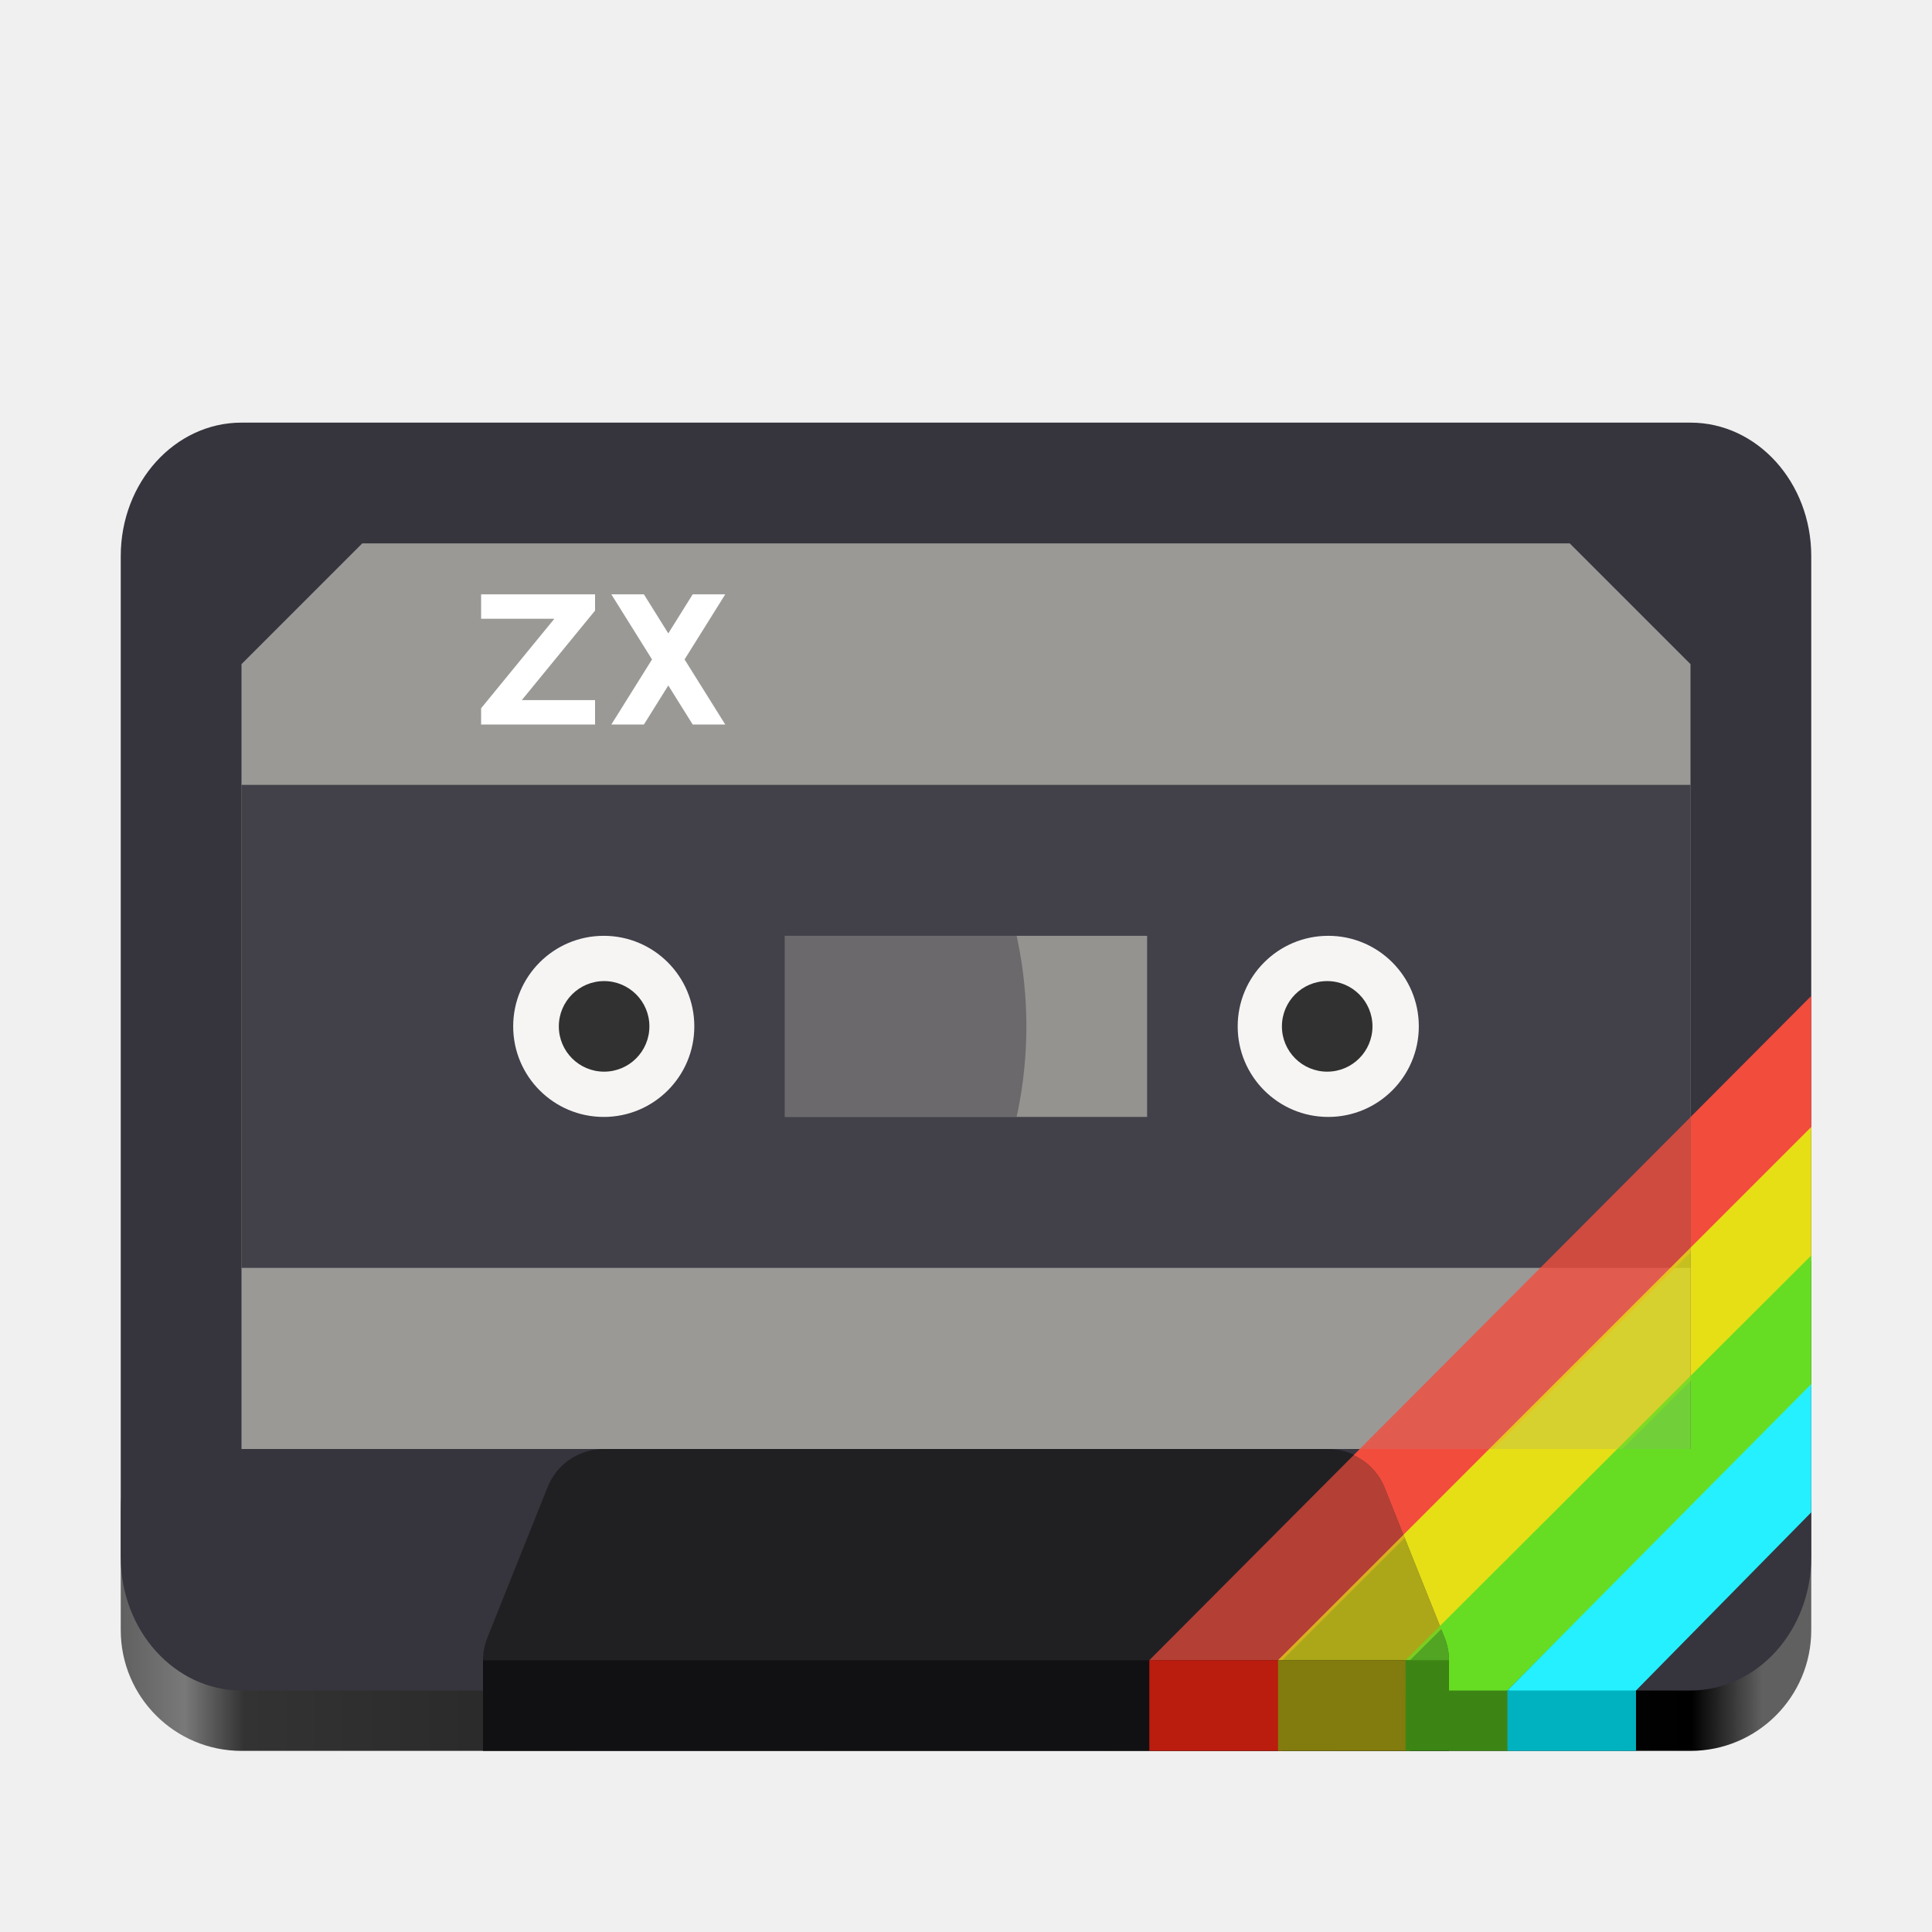
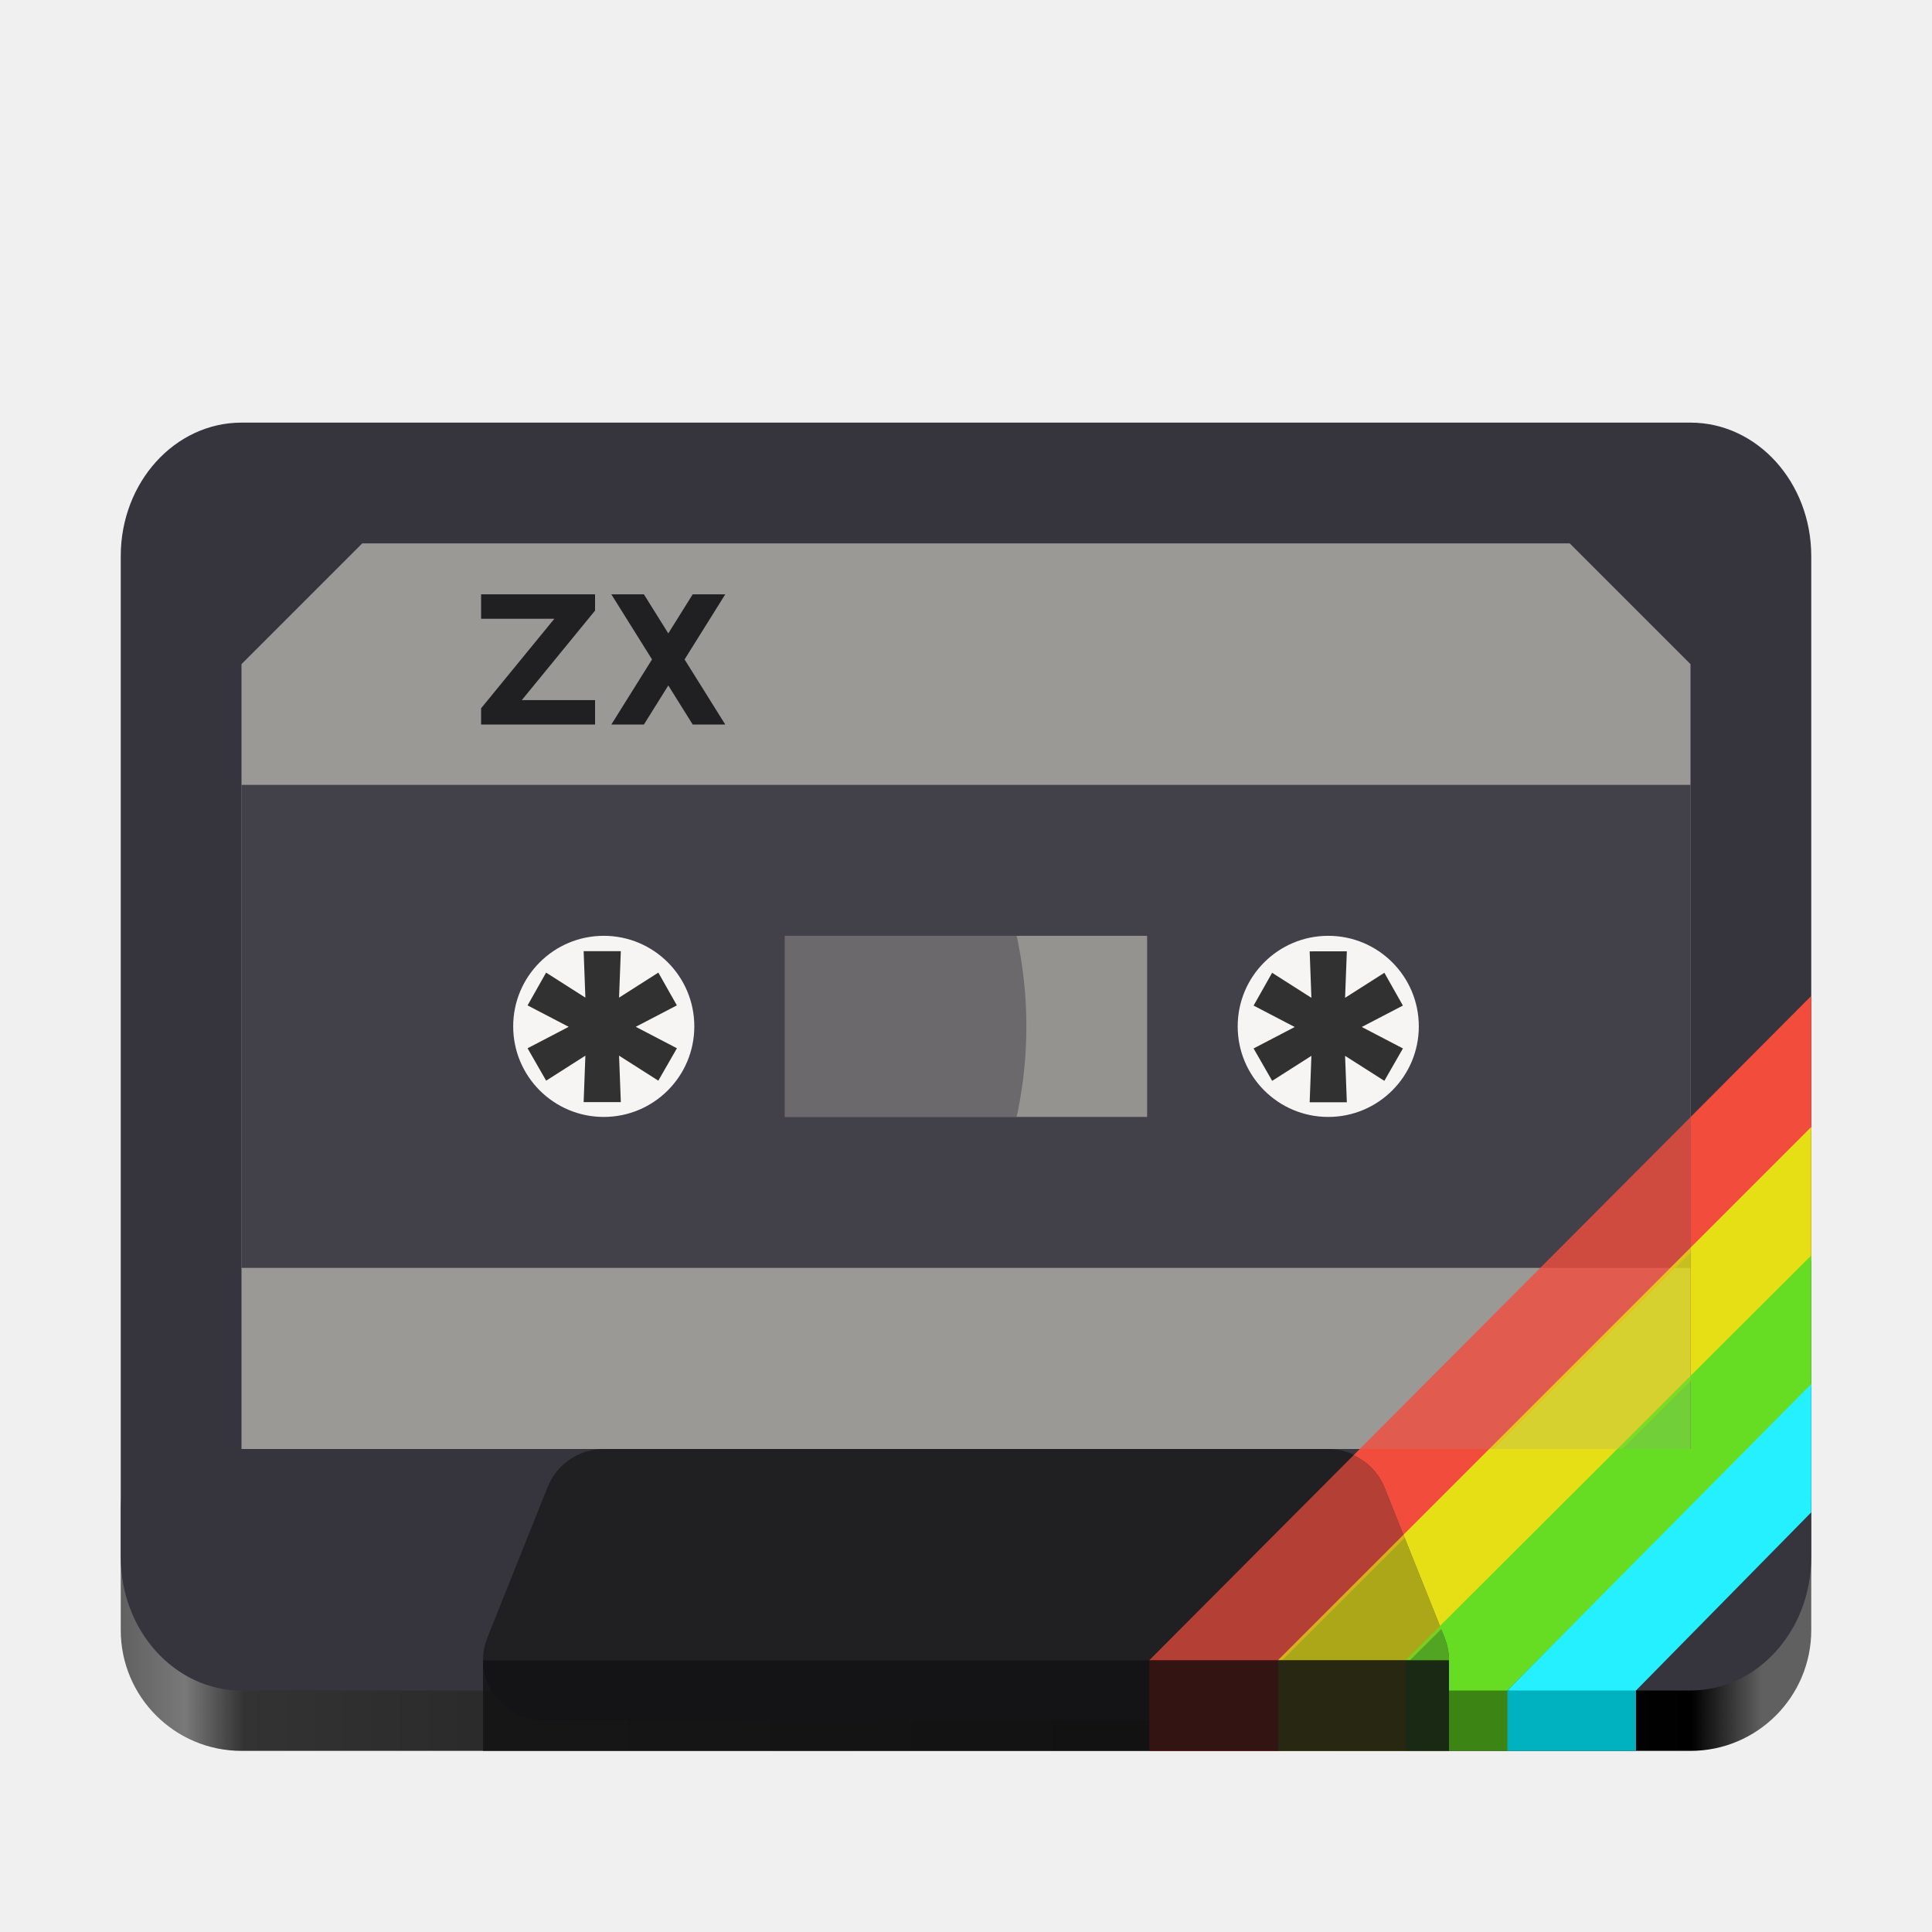
<svg xmlns="http://www.w3.org/2000/svg" xmlns:xlink="http://www.w3.org/1999/xlink" height="128px" viewBox="0 0 128 128" width="128px" version="1.1" id="svg7" xml:space="preserve">
  <defs id="defs7">
    <linearGradient gradientTransform="translate(0,-160)" xlink:href="#a-6" id="linearGradient1640" x1="8" y1="264" x2="120" y2="264" gradientUnits="userSpaceOnUse" />
    <clipPath clipPathUnits="userSpaceOnUse" id="clipPath904">
      <rect y="4" x="208" height="48" width="96" id="rect906" style="opacity:1;fill:#949390;fill-opacity:1;stroke:none;stroke-width:16;stroke-linecap:round;stroke-linejoin:round;stroke-miterlimit:4;stroke-dasharray:none;stroke-dashoffset:11.2;stroke-opacity:1" />
    </clipPath>
    <linearGradient id="a-6" gradientUnits="userSpaceOnUse" x1="9.197" x2="119.482" y1="112.655" y2="112.655" gradientTransform="translate(-147,5)">
      <stop offset="0" stop-color="#5e5c64" id="stop1-1" style="stop-color:#606060;stop-opacity:1;" />
      <stop offset="0.038" stop-color="#77767b" id="stop2-8" style="stop-color:#797979;stop-opacity:1;" />
      <stop offset="0.073" stop-color="#3d3846" id="stop3-7" style="stop-color:#333333;stop-opacity:1;" />
      <stop offset="0.929" stop-color="#241f31" id="stop4-9" style="stop-color:#000000;stop-opacity:1;" />
      <stop offset="0.971" stop-color="#5e5c64" id="stop5-2" style="stop-color:#606060;stop-opacity:1;" />
      <stop offset="1" stop-color="#5e5c64" id="stop6-0" style="stop-color:#606060;stop-opacity:1;" />
    </linearGradient>
  </defs>
  <rect style="display:inline;fill:url(#linearGradient1640);fill-opacity:1;stroke:none;stroke-width:0.25;stroke-linejoin:round;stroke-miterlimit:4;stroke-dasharray:1, 0.5;stroke-dashoffset:0;stroke-opacity:1;enable-background:new" id="rect1025" width="112" height="24" x="8" y="92" rx="8" ry="8" />
  <rect ry="8.842" rx="8" y="28" x="8" height="84" width="112" id="rect927-7" style="display:inline;fill:#36343d;fill-opacity:1;stroke:none;stroke-width:0.263;stroke-linejoin:round;stroke-miterlimit:4;stroke-dasharray:1.051, 0.526;stroke-dashoffset:0;stroke-opacity:1;enable-background:new" />
  <path id="path1083-9" d="m 36,110 h 56 l -4,-10 H 40 Z" style="display:inline;fill:#202023;fill-opacity:1;stroke:#202023;stroke-width:8;stroke-linecap:round;stroke-linejoin:round;stroke-opacity:1;enable-background:new" clip-path="none" />
-   <rect y="110" x="32" height="6" width="64" id="rect915" style="display:inline;fill:#111113;fill-opacity:1;stroke:none;stroke-width:1;stroke-linecap:butt;stroke-linejoin:round;stroke-miterlimit:4;stroke-dasharray:none;stroke-dashoffset:0;stroke-opacity:1;enable-background:new" />
  <path id="path1203-6" d="m 24,36 h 80 l 8,8 V 96 H 16 V 44 Z" style="display:inline;fill:#9a9996;fill-opacity:1;stroke:none;stroke-width:0.25;stroke-linejoin:round;stroke-miterlimit:4;stroke-dasharray:1, 0.5;stroke-dashoffset:0;stroke-opacity:1;enable-background:new" />
  <g id="g1565" style="display:inline;enable-background:new" transform="translate(0,-164)">
    <rect style="display:inline;opacity:1;fill:#424048;fill-opacity:1;stroke:none;stroke-width:1.069;stroke-linecap:butt;stroke-linejoin:round;stroke-miterlimit:4;stroke-dasharray:none;stroke-dashoffset:0;stroke-opacity:1;enable-background:new" id="rect1050" width="96" height="32" x="16" y="216" />
    <circle style="display:inline;opacity:1;fill:#f6f5f4;fill-opacity:1;stroke:none;stroke-width:0.25;stroke-linejoin:round;stroke-miterlimit:4;stroke-dasharray:1, 0.5;stroke-dashoffset:0;stroke-opacity:1;enable-background:new" id="path1060-5" cx="40" cy="232" r="6" />
    <circle r="6" cy="232" cx="88" id="circle1062-6" style="display:inline;opacity:1;fill:#f6f5f4;fill-opacity:1;stroke:none;stroke-width:0.25;stroke-linejoin:round;stroke-miterlimit:4;stroke-dasharray:1, 0.5;stroke-dashoffset:0;stroke-opacity:1;enable-background:new" />
    <rect style="display:inline;opacity:1;fill:#949390;fill-opacity:1;stroke:none;stroke-width:4;stroke-linecap:round;stroke-linejoin:round;stroke-miterlimit:4;stroke-dasharray:none;stroke-dashoffset:11.2;stroke-opacity:1;enable-background:new" id="rect1271-3" width="24" height="12" x="52" y="226" />
    <path transform="matrix(0.25,0,0,0.25,-4.5e-6,225)" style="display:inline;opacity:0.5;fill:#424048;fill-opacity:1;stroke:none;stroke-width:1;stroke-linejoin:round;stroke-miterlimit:4;stroke-dasharray:4, 2;stroke-dashoffset:0;stroke-opacity:1;enable-background:new" clip-path="url(#clipPath904)" d="M 272,28 C 272,89.856 221.856,140 160,140 98.144,140 48,89.856 48,28 48,-33.856 98.144,-84 160,-84 c 61.856,0 112,50.144 112,112 z" id="ellipse900" />
  </g>
-   <path style="fill:#ffffff;stroke-width:0.539" d="m 40.502,39.375 2.696,4.314 -2.696,4.314 h 2.157 l 1.618,-2.589 1.618,2.589 H 48.051 L 45.355,43.689 48.051,39.375 H 45.894 L 44.276,41.964 42.659,39.375 Z m -8.627,0 h 7.549 v 1.078 l -4.853,5.931 h 4.853 v 1.618 H 31.875 v -1.078 l 4.853,-5.931 H 31.875 Z" id="path18-2-3" />
+   <path style="fill:#202023;stroke-width:0.539;fill-opacity:1" d="m 40.502,39.375 2.696,4.314 -2.696,4.314 h 2.157 l 1.618,-2.589 1.618,2.589 H 48.051 L 45.355,43.689 48.051,39.375 H 45.894 L 44.276,41.964 42.659,39.375 Z m -8.627,0 h 7.549 v 1.078 l -4.853,5.931 h 4.853 v 1.618 H 31.875 v -1.078 l 4.853,-5.931 H 31.875 Z" id="path18-2-3" />
  <path id="path8-5-6" style="fill:#f24c3d;stroke-width:0.852;opacity:0.7" d="M 93.064 101.889 L 91.715 98.514 A 4 4 0 0 0 89.674 96.416 L 76.139 110 L 84.941 110 L 93.064 101.889 z " />
  <path id="path18" style="fill:#f24c3d;stroke-width:0.852" d="M 112 82.98 L 120 74.992 L 120 65.982 L 112 74.012 L 112 82.98 z " />
  <path id="path27" style="fill:#f24c3d;stroke-width:0.852" d="M 90.088 96 L 89.674 96.416 A 4 4 0 0 1 91.715 98.514 L 93.064 101.889 L 98.961 96 L 90.088 96 z " />
  <path id="path26" style="fill:#f24c3d;stroke-width:0.852;opacity:0.8" d="M 90.088 96 L 98.961 96 L 112 82.98 L 112 74.012 L 90.088 96 z " />
  <path id="path10-9-1" style="fill:#e6df15;stroke-width:0.852;opacity:0.7" d="M 95.484 107.936 L 92.982 101.682 L 84.664 110 L 93.41 110 L 95.484 107.936 z " />
  <path id="path19" style="fill:#e6df15;stroke-width:0.852" d="M 112 91.486 L 120 83.518 L 120 74.664 L 112 82.664 L 112 91.486 z " />
  <path id="path25" style="fill:#e6df15;stroke-width:0.852" d="M 98.664 96 L 92.982 101.682 L 95.484 107.936 L 107.467 96 L 98.664 96 z " />
  <path id="path24" style="fill:#e6df15;stroke-width:0.852;opacity:0.8" d="M 98.664 96 L 107.467 96 L 112 91.486 L 112 82.664 L 98.664 96 z " />
  <path id="path12-2-8" style="fill:#66dd23;stroke-width:0.852;opacity:0.7" d="M 95.293 112.268 A 4 4 0 0 0 95.715 108.514 L 95.398 107.725 L 90.846 112.268 L 95.293 112.268 z " />
  <path id="path20" style="fill:#66dd23;stroke-width:0.852" d="M 107.148 96 L 95.398 107.725 L 95.715 108.514 A 4 4 0 0 1 95.293 112.268 L 99.604 112.268 L 120 91.9 L 120 83.176 L 112 91.158 L 112 96 L 107.148 96 z " />
  <path id="path23" style="fill:#66dd23;stroke-width:0.852;opacity:0.8" d="M 107.148 96 L 112 96 L 112 91.158 L 107.148 96 z " />
  <path style="fill:#24f0ff;stroke-width:0.852" d="m 99.315,112.559 h 8.525 L 120,100.196 v -8.502 z" id="path14-2-7" />
  <path id="rect453-8-9" style="fill:#ba1c0e;stroke-width:0.815;stroke-miterlimit:0.5;paint-order:stroke fill markers" d="m 76.145,109.992 h 8.797 l 0,6.008 H 76.145 Z" />
  <path id="rect453-3-9-2" style="fill:#817c0d;stroke-width:0.815;stroke-miterlimit:0.5;paint-order:stroke fill markers" d="m 84.673,109.992 h 8.737 l 0,6.008 h -8.737 z" />
  <path id="rect453-3-6-73-0" style="fill:#3c8515;stroke-width:0.815;stroke-miterlimit:0.5;paint-order:stroke fill markers" d="M 93.125,109.992 H 96 v 2.008 h 4.025 V 116 h -6.899 z" />
  <path id="rect453-3-6-7-6-2" style="fill:#00b2bf;stroke-width:0.815;stroke-miterlimit:0.5;paint-order:stroke fill markers" d="m 99.869,112 8.52,0 V 116 l -8.52,0 z" />
-   <path id="path28" style="opacity:0.8;stroke-width:0.706" d="m 43.024,68 c 0,1.657 -1.343,3 -3,3 -1.657,0 -3,-1.343 -3,-3 0,-1.657 1.343,-3 3,-3 1.657,0 3,1.343 3,3 z" />
-   <path id="path29" style="opacity:0.8;stroke-width:0.706" d="m 90.93,68 c 0,1.657 -1.343,3 -3,3 -1.657,0 -3,-1.343 -3,-3 0,-1.657 1.343,-3 3,-3 1.657,0 3,1.343 3,3 z" />
+   <rect y="110" x="32" height="6" width="64" id="rect915" style="display:inline;fill:#111113;fill-opacity:1;stroke:none;stroke-width:1;stroke-linecap:butt;stroke-linejoin:round;stroke-miterlimit:4;stroke-dasharray:none;stroke-dashoffset:0;stroke-opacity:1;enable-background:new;opacity:0.8" />
+   <path id="path1" style="-inkscape-font-specification:Inter;fill:#313131;stroke-width:0.909" d="m 38.668,63.017 0.115,3.079 -2.603,-1.658 -1.227,2.172 2.724,1.42 -2.725,1.42 1.232,2.147 2.599,-1.657 -0.115,3.077 h 2.463 l -0.117,-3.077 2.601,1.657 1.232,-2.147 -2.727,-1.422 2.724,-1.419 -1.227,-2.172 -2.603,1.658 0.117,-3.079 z" />
+   <path id="path2" style="-inkscape-font-specification:Inter;fill:#313131;stroke-width:0.909" d="m 86.769,63.029 0.115,3.079 -2.603,-1.658 -1.227,2.172 2.724,1.42 -2.725,1.42 1.232,2.147 2.599,-1.657 -0.115,3.077 h 2.463 l -0.117,-3.077 2.601,1.657 1.232,-2.147 -2.727,-1.422 2.724,-1.419 -1.227,-2.172 -2.603,1.658 0.117,-3.079 z" />
</svg>
